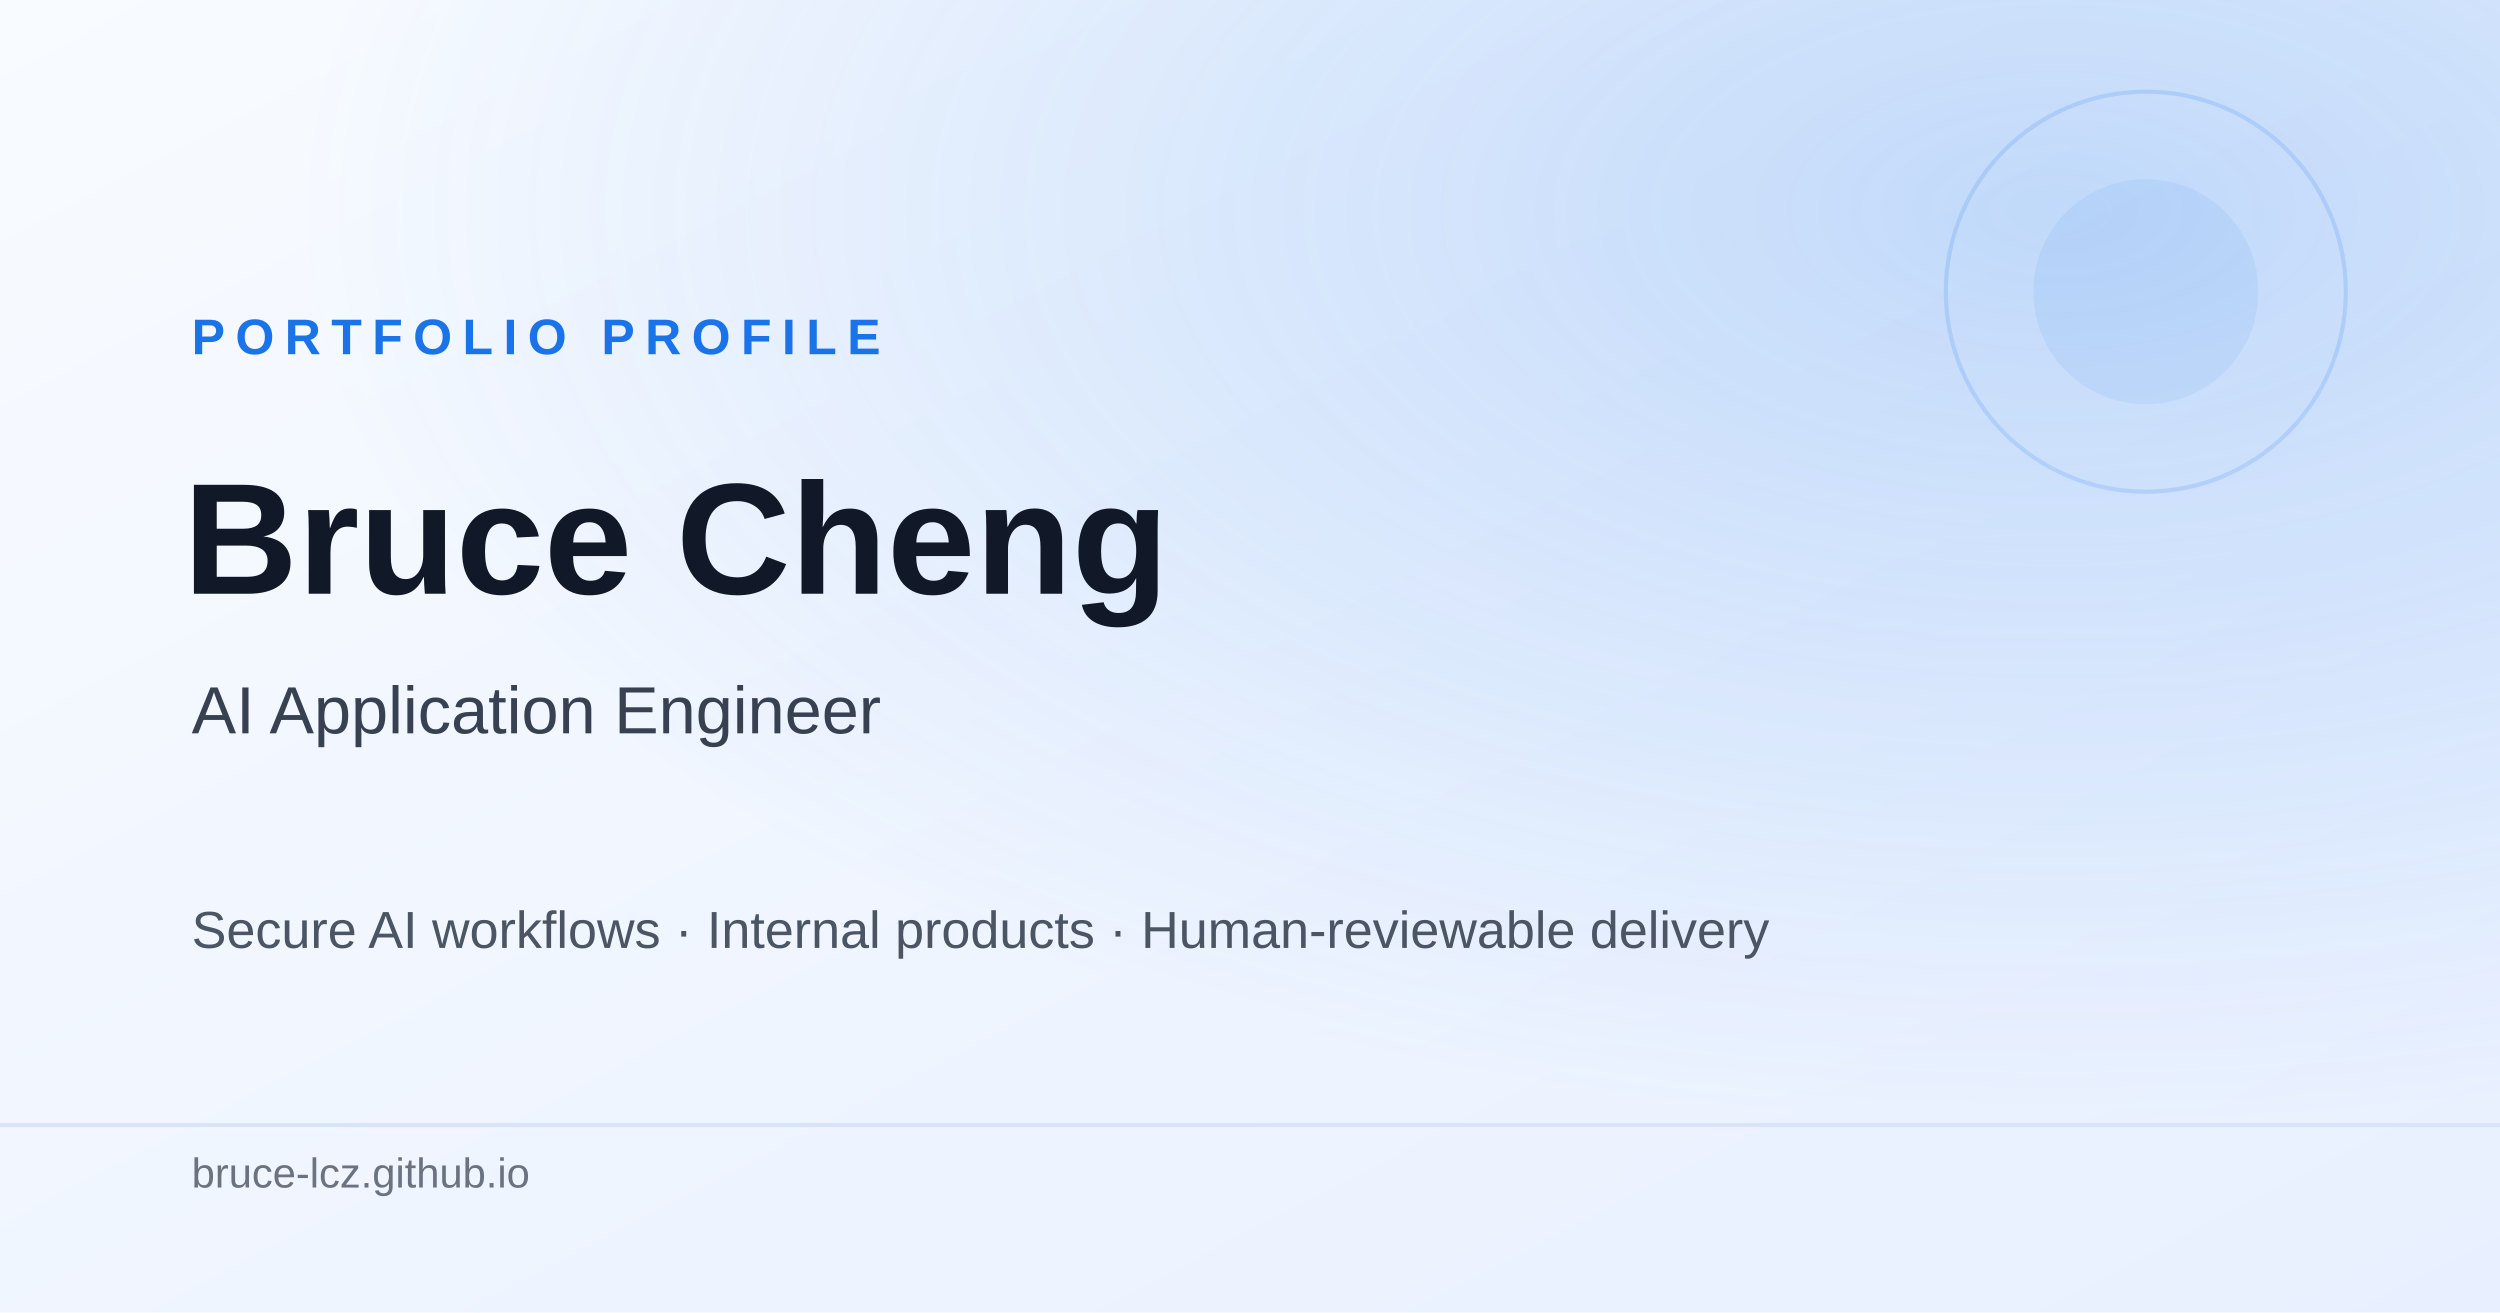
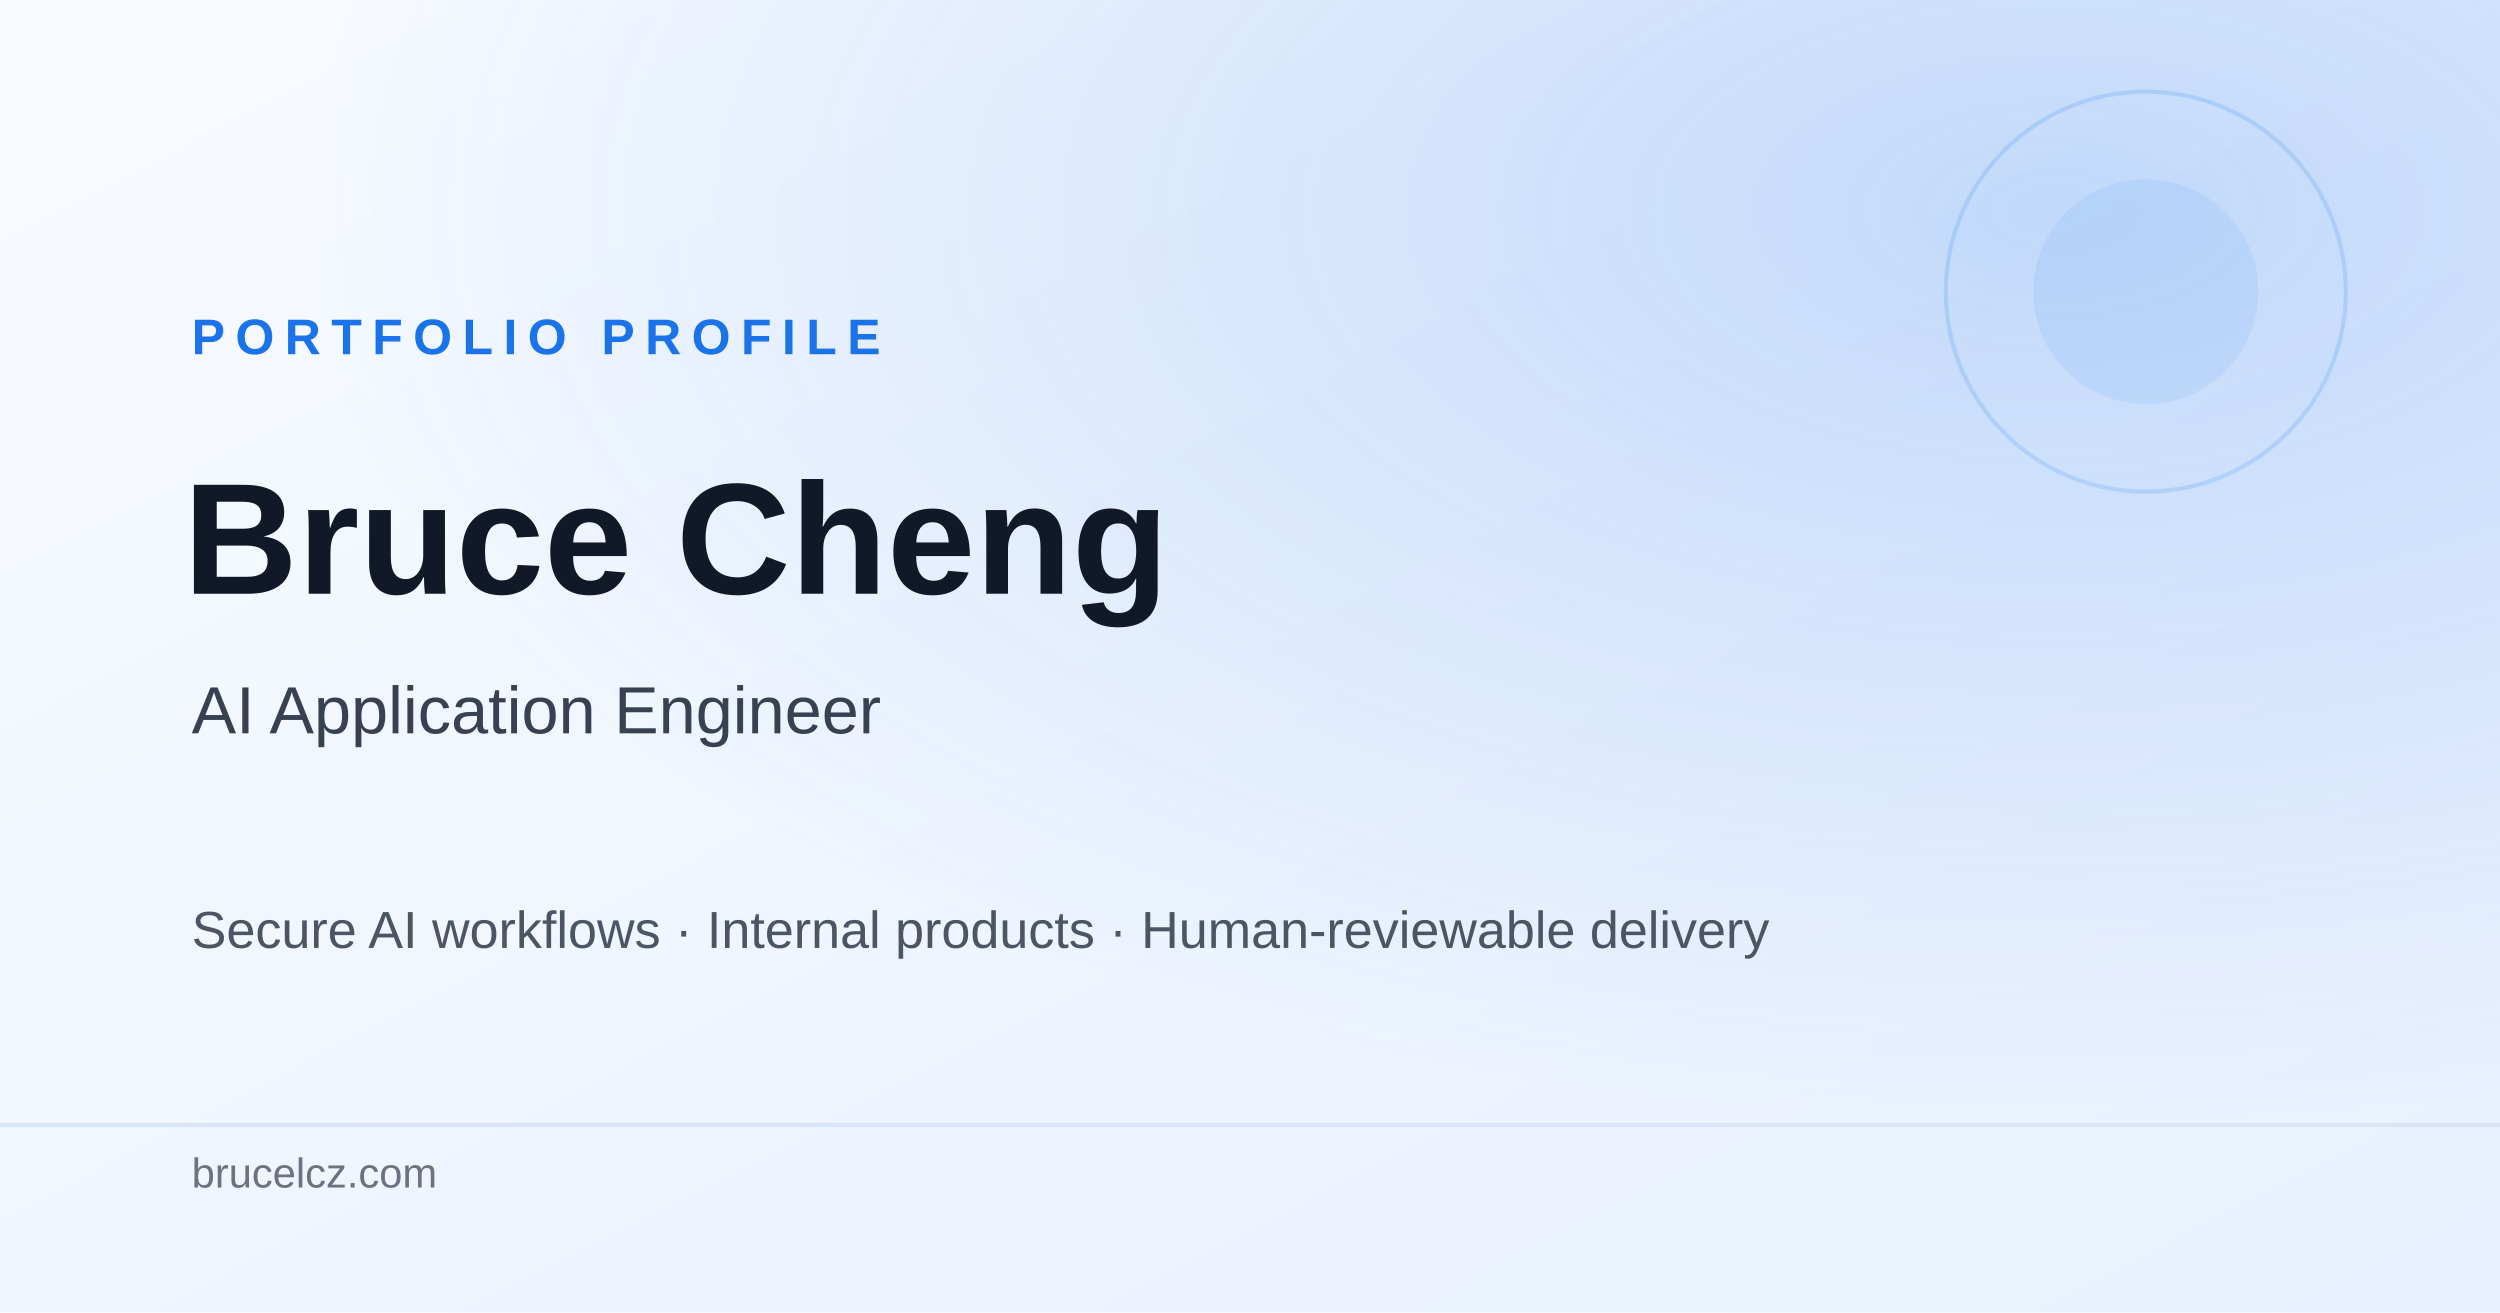
<svg xmlns="http://www.w3.org/2000/svg" width="1200" height="630" viewBox="0 0 1200 630" role="img" aria-labelledby="title desc">
  <defs>
    <linearGradient id="background" x1="0" y1="0" x2="1" y2="1">
      <stop offset="0" stop-color="#f8fbff" />
      <stop offset="1" stop-color="#e8f0ff" />
    </linearGradient>
    <radialGradient id="glow" cx="0.82" cy="0.16" r="0.7">
      <stop offset="0" stop-color="#1a73e8" stop-opacity="0.22" />
      <stop offset="1" stop-color="#1a73e8" stop-opacity="0" />
    </radialGradient>
  </defs>
  <rect width="1200" height="630" fill="url(#background)" />
  <rect width="1200" height="630" fill="url(#glow)" />
  <path d="M0 540H1200" stroke="#d9e4f6" stroke-width="2" />
  <circle cx="1030" cy="140" r="96" fill="none" stroke="#1a73e8" stroke-opacity="0.16" stroke-width="2" />
  <circle cx="1030" cy="140" r="54" fill="#1a73e8" fill-opacity="0.08" />
  <text x="92" y="170" fill="#1a73e8" font-family="Arial, sans-serif" font-size="24" font-weight="700" letter-spacing="5">PORTFOLIO PROFILE</text>
  <text x="88" y="285" fill="#111827" font-family="Arial, sans-serif" font-size="76" font-weight="700">Bruce Cheng</text>
  <text x="92" y="352" fill="#374151" font-family="Arial, sans-serif" font-size="32">AI Application Engineer</text>
  <text x="92" y="455" fill="#4b5563" font-family="Arial, sans-serif" font-size="25">Secure AI workflows · Internal products · Human-reviewable delivery</text>
-   <text x="92" y="570" fill="#6b7280" font-family="Arial, sans-serif" font-size="20">bruce-lcz.github.io</text>
+   <text x="92" y="570" fill="#6b7280" font-family="Arial, sans-serif" font-size="20">brucelcz.com</text>
</svg>
